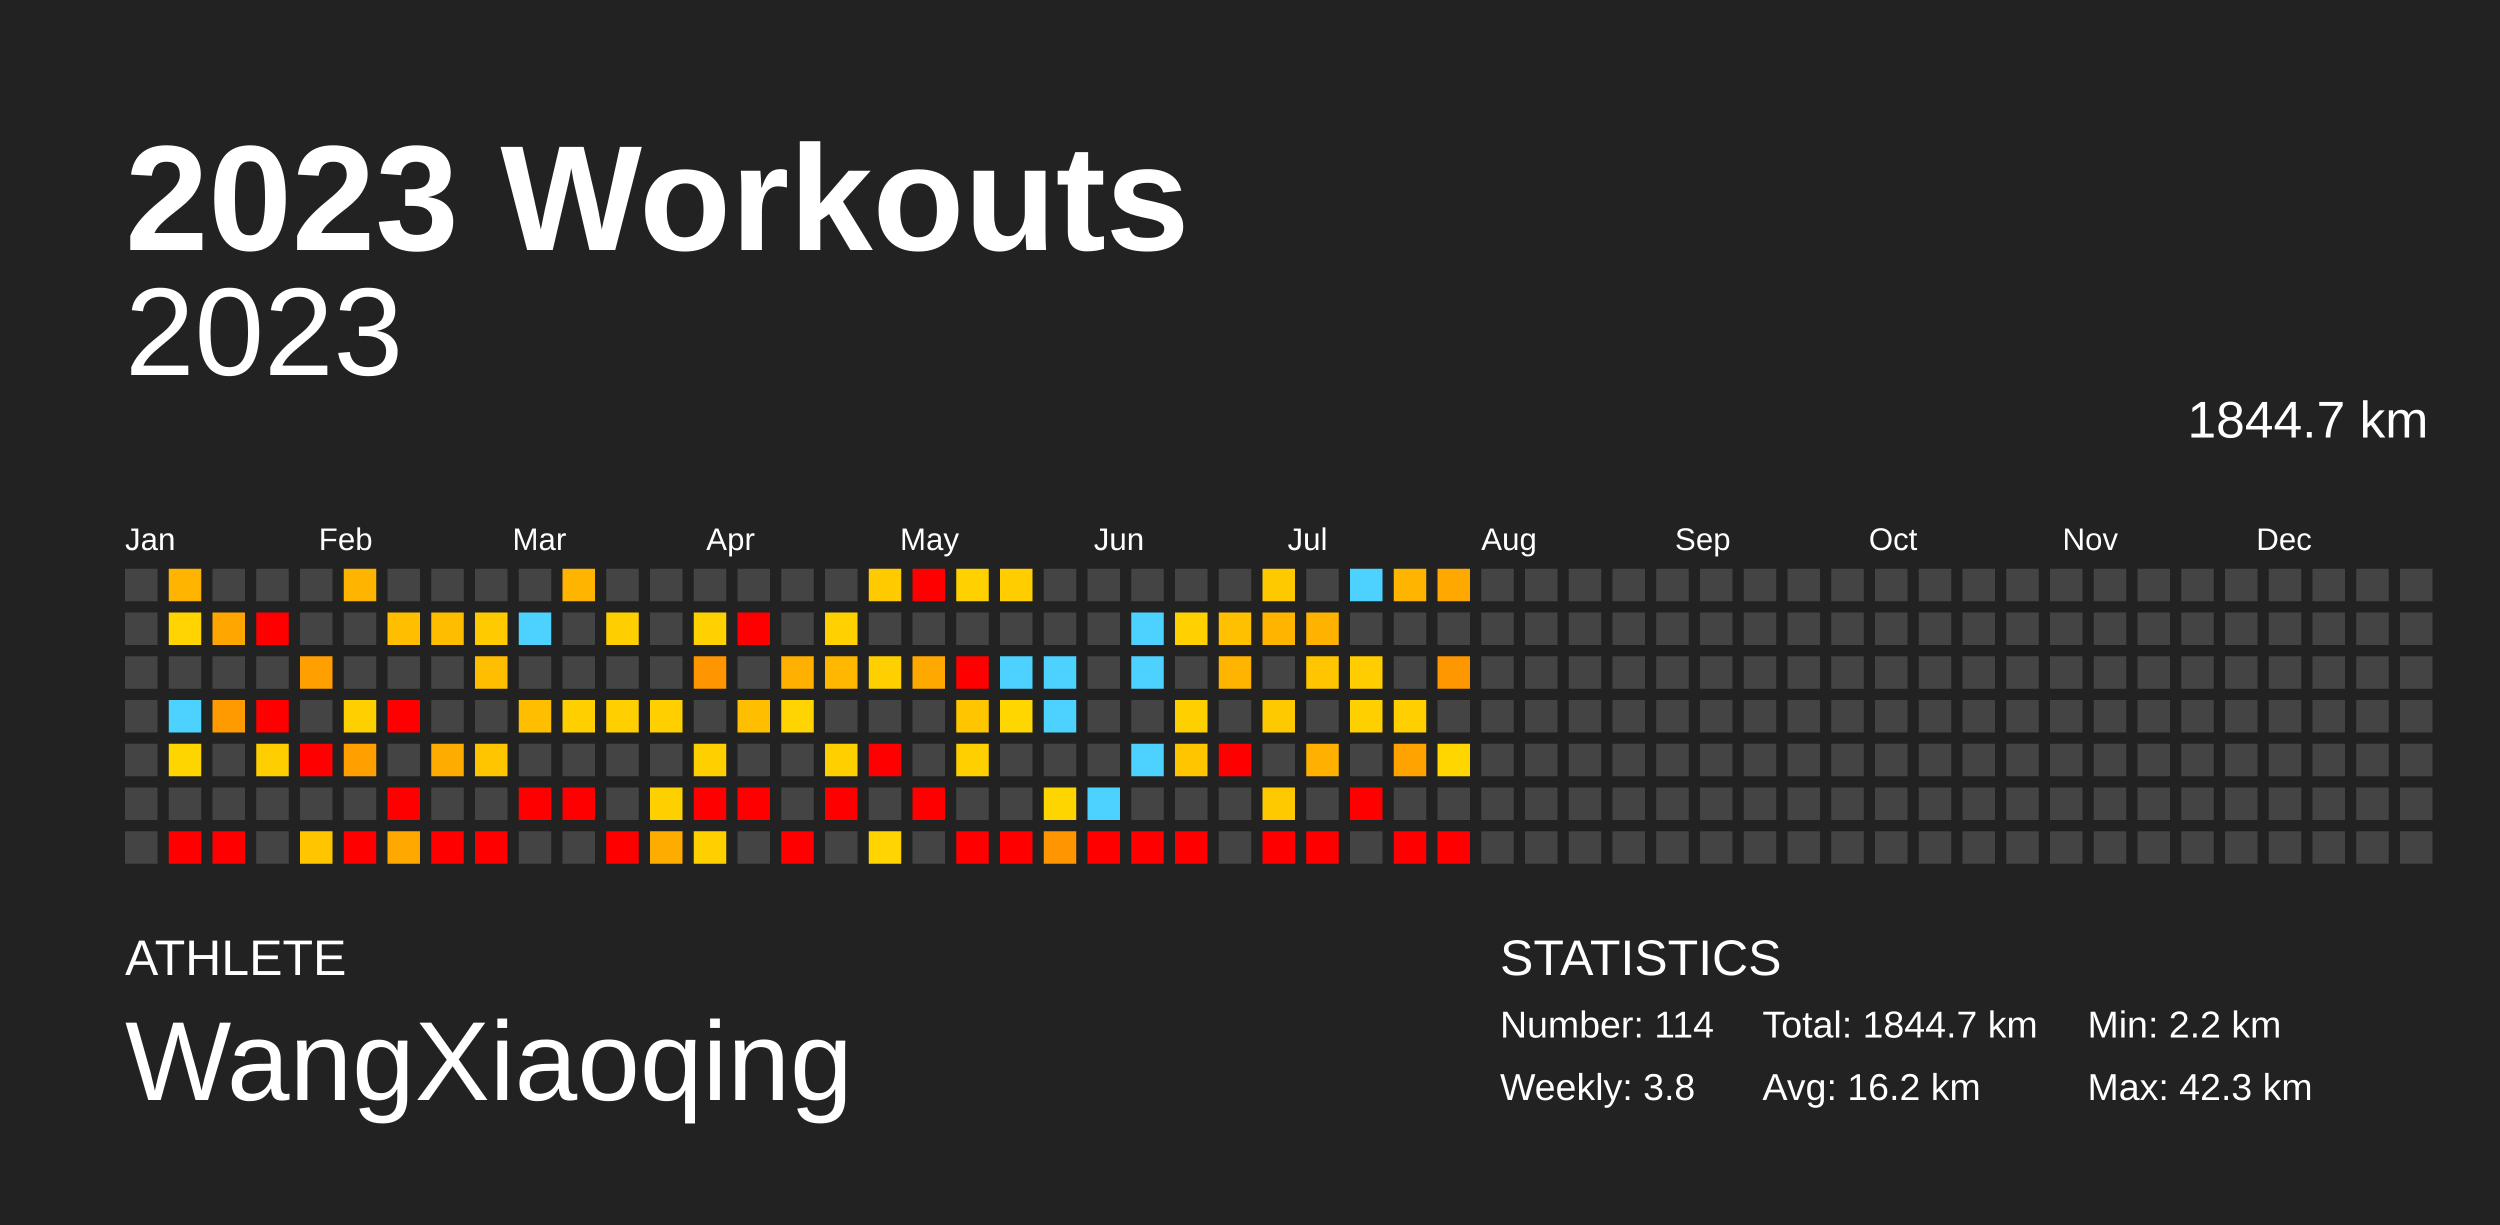
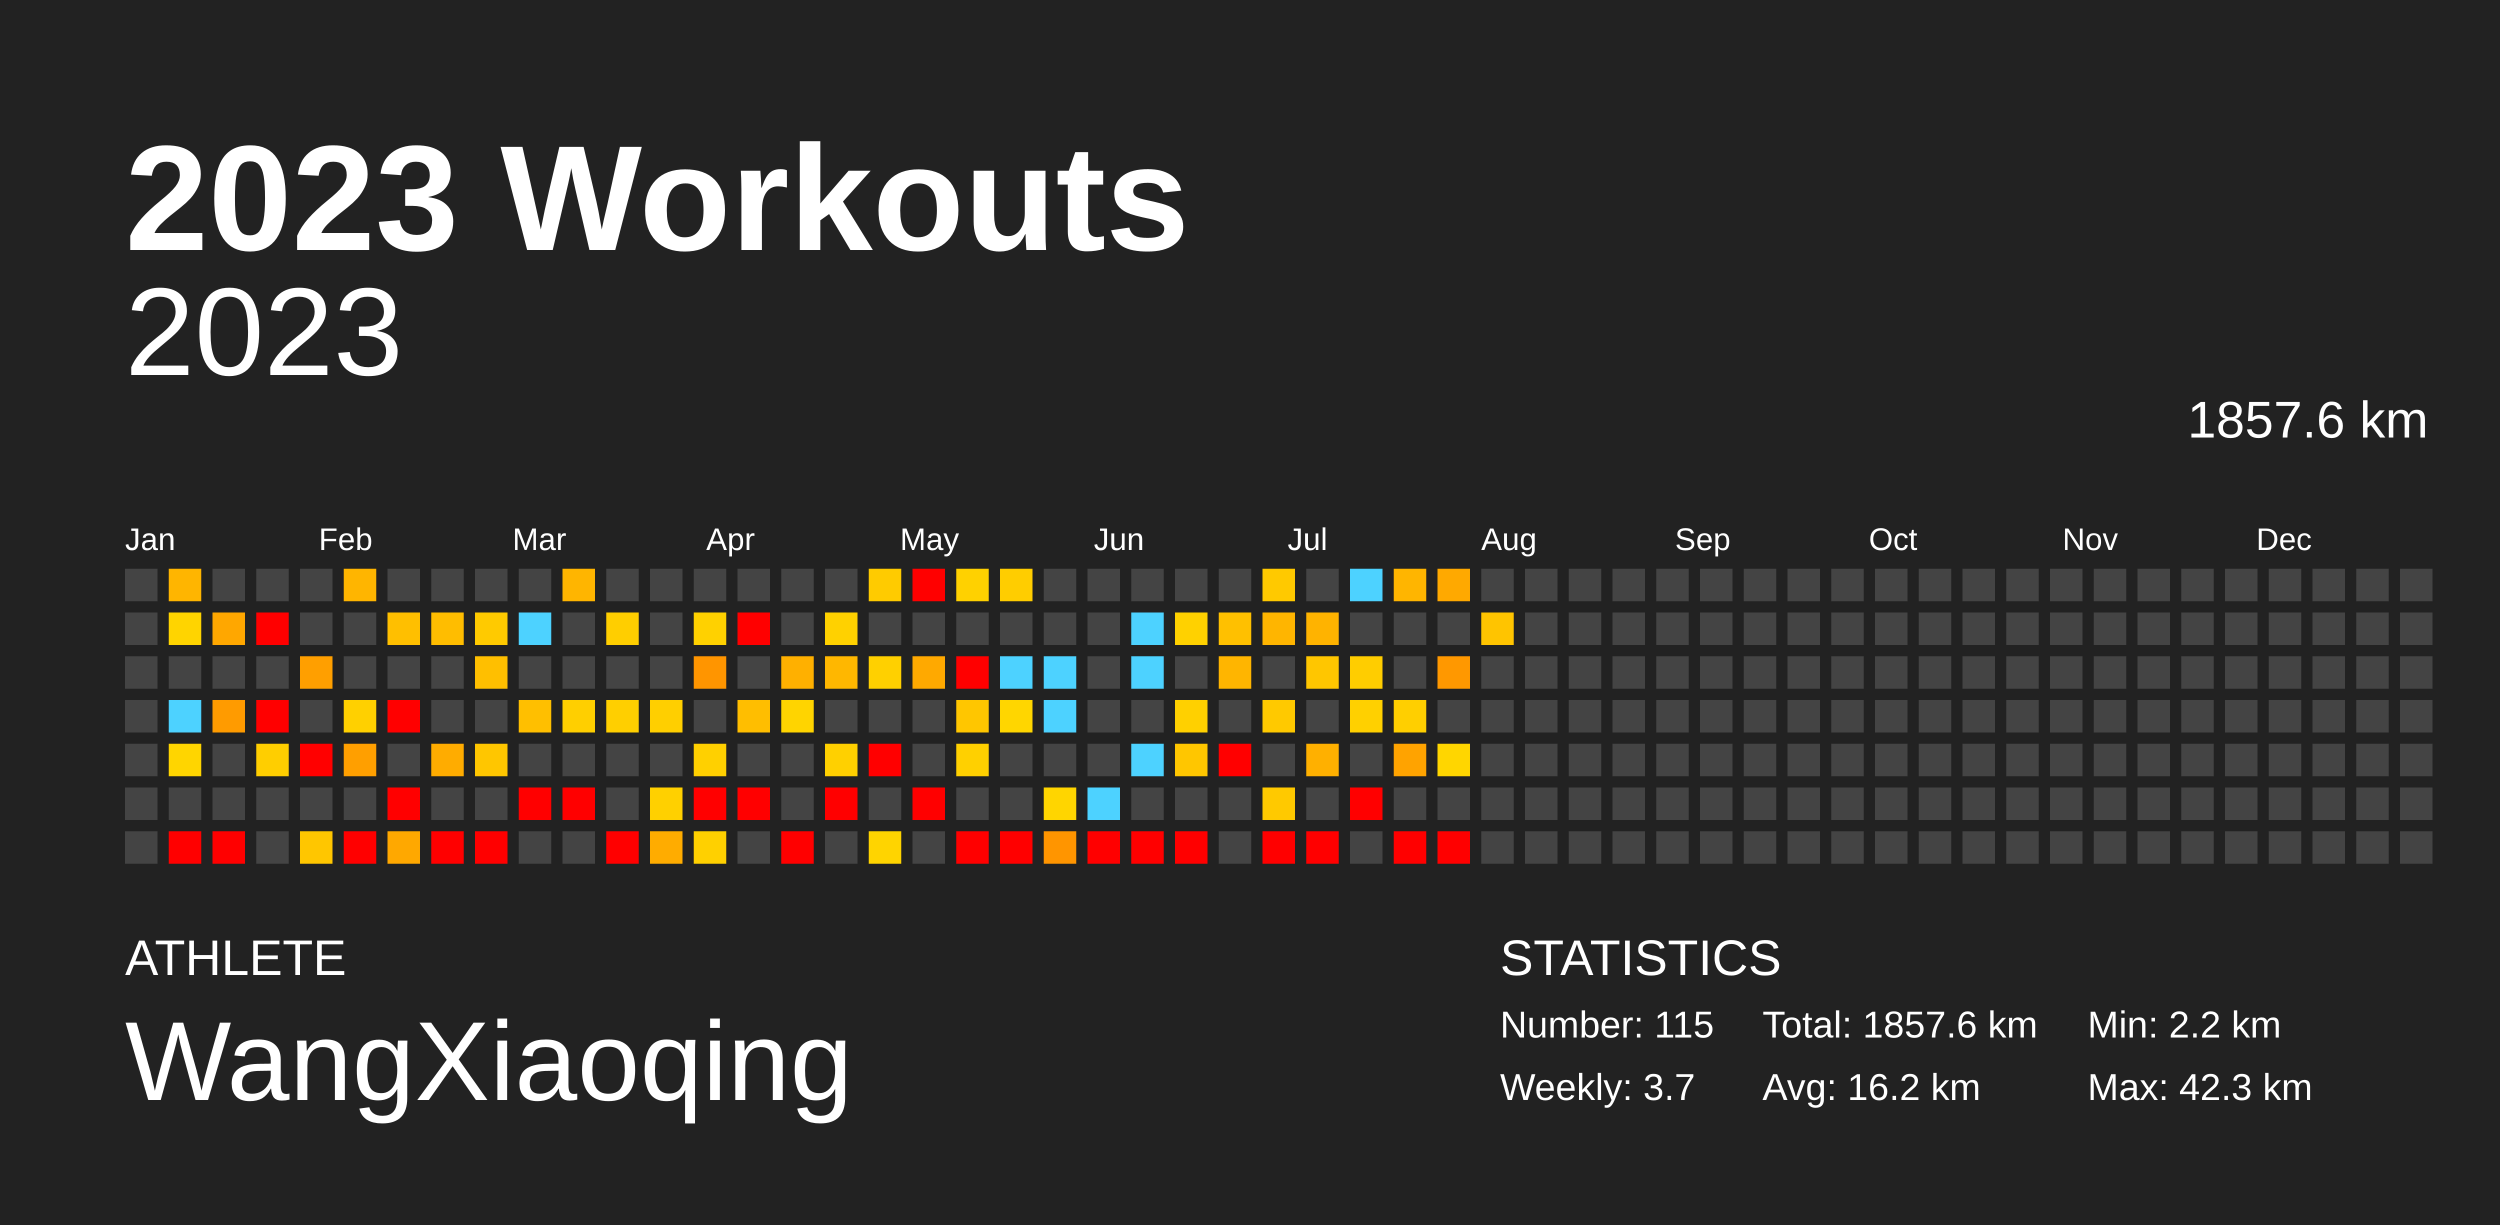
<svg xmlns="http://www.w3.org/2000/svg" baseProfile="full" height="98mm" version="1.1" viewBox="0,0,200,98" width="200mm">
  <defs />
  <rect fill="#222222" height="98" width="200" x="0" y="0" />
  <text fill="#FFFFFF" style="font-size:12px; font-family:Arial; font-weight:bold;" x="10" y="20">2023 Workouts</text>
  <text fill="#FFFFFF" style="font-size:4px; font-family:Arial" x="10" y="78">ATHLETE</text>
  <text fill="#FFFFFF" style="font-size:9px; font-family:Arial" x="10" y="88">WangXiaoqing</text>
  <text fill="#FFFFFF" style="font-size:4px; font-family:Arial" x="120" y="78">STATISTICS</text>
-   <text fill="#FFFFFF" style="font-size:3px; font-family:Arial" x="120" y="83">Number: 114</text>
-   <text fill="#FFFFFF" style="font-size:3px; font-family:Arial" x="120" y="88">Weekly: 3.8</text>
-   <text fill="#FFFFFF" style="font-size:3px; font-family:Arial" x="141" y="83">Total: 1844.7 km</text>
+   <text fill="#FFFFFF" style="font-size:3px; font-family:Arial" x="120" y="83">Number: 115</text>
+   <text fill="#FFFFFF" style="font-size:3px; font-family:Arial" x="120" y="88">Weekly: 3.7</text>
+   <text fill="#FFFFFF" style="font-size:3px; font-family:Arial" x="141" y="83">Total: 1857.6 km</text>
  <text fill="#FFFFFF" style="font-size:3px; font-family:Arial" x="141" y="88">Avg: 16.2 km</text>
  <text fill="#FFFFFF" style="font-size:3px; font-family:Arial" x="167" y="83">Min: 2.2 km</text>
  <text fill="#FFFFFF" style="font-size:3px; font-family:Arial" x="167" y="88">Max: 42.3 km</text>
  <text alignment-baseline="hanging" fill="#FFFFFF" style="font-size:10.0px; font-family:Arial;" x="10" y="30">2023</text>
-   <text alignment-baseline="hanging" fill="#FFFFFF" style="font-size:4.125px; font-family:Arial;" x="175" y="35">1844.7 km</text>
+   <text alignment-baseline="hanging" fill="#FFFFFF" style="font-size:4.125px; font-family:Arial;" x="175" y="35">1857.6 km</text>
  <text fill="#FFFFFF" style="font-size:2.5px; font-family:Arial" x="10.0" y="44">Jan</text>
  <text fill="#FFFFFF" style="font-size:2.5px; font-family:Arial" x="25.5" y="44">Feb</text>
  <text fill="#FFFFFF" style="font-size:2.5px; font-family:Arial" x="41.0" y="44">Mar</text>
  <text fill="#FFFFFF" style="font-size:2.5px; font-family:Arial" x="56.5" y="44">Apr</text>
  <text fill="#FFFFFF" style="font-size:2.5px; font-family:Arial" x="72.0" y="44">May</text>
  <text fill="#FFFFFF" style="font-size:2.5px; font-family:Arial" x="87.5" y="44">Jun</text>
  <text fill="#FFFFFF" style="font-size:2.5px; font-family:Arial" x="103.0" y="44">Jul</text>
  <text fill="#FFFFFF" style="font-size:2.5px; font-family:Arial" x="118.5" y="44">Aug</text>
  <text fill="#FFFFFF" style="font-size:2.5px; font-family:Arial" x="134.0" y="44">Sep</text>
  <text fill="#FFFFFF" style="font-size:2.5px; font-family:Arial" x="149.5" y="44">Oct</text>
  <text fill="#FFFFFF" style="font-size:2.5px; font-family:Arial" x="165.0" y="44">Nov</text>
  <text fill="#FFFFFF" style="font-size:2.5px; font-family:Arial" x="180.5" y="44">Dec</text>
  <rect fill="#444444" height="2.6" width="2.6" x="10.0" y="45.5" />
  <rect fill="#444444" height="2.6" width="2.6" x="10.0" y="49.0" />
  <rect fill="#444444" height="2.6" width="2.6" x="10.0" y="52.5" />
  <rect fill="#444444" height="2.6" width="2.6" x="10.0" y="56.0" />
  <rect fill="#444444" height="2.6" width="2.6" x="10.0" y="59.5" />
  <rect fill="#444444" height="2.6" width="2.6" x="10.0" y="63.0" />
  <rect fill="#444444" height="2.6" width="2.6" x="10.0" y="66.5" />
  <rect fill="#ffb500" height="2.6" width="2.6" x="13.5" y="45.5" />
  <rect fill="#ffd400" height="2.6" width="2.6" x="13.5" y="49.0" />
  <rect fill="#444444" height="2.6" width="2.6" x="13.5" y="52.5" />
  <rect fill="#4dd2ff" height="2.6" width="2.6" x="13.5" y="56.0" />
  <rect fill="#ffd500" height="2.6" width="2.6" x="13.5" y="59.5" />
  <rect fill="#444444" height="2.6" width="2.6" x="13.5" y="63.0" />
  <rect fill="red" height="2.6" width="2.6" x="13.5" y="66.5" />
  <rect fill="#444444" height="2.6" width="2.6" x="17.0" y="45.5" />
  <rect fill="#ffa700" height="2.6" width="2.6" x="17.0" y="49.0" />
  <rect fill="#444444" height="2.6" width="2.6" x="17.0" y="52.5" />
  <rect fill="#ff9b00" height="2.6" width="2.6" x="17.0" y="56.0" />
  <rect fill="#444444" height="2.6" width="2.6" x="17.0" y="59.5" />
  <rect fill="#444444" height="2.6" width="2.6" x="17.0" y="63.0" />
  <rect fill="red" height="2.6" width="2.6" x="17.0" y="66.5" />
  <rect fill="#444444" height="2.6" width="2.6" x="20.5" y="45.5" />
  <rect fill="red" height="2.6" width="2.6" x="20.5" y="49.0" />
  <rect fill="#444444" height="2.6" width="2.6" x="20.5" y="52.5" />
  <rect fill="red" height="2.6" width="2.6" x="20.5" y="56.0" />
  <rect fill="#ffce00" height="2.6" width="2.6" x="20.5" y="59.5" />
  <rect fill="#444444" height="2.6" width="2.6" x="20.5" y="63.0" />
  <rect fill="#444444" height="2.6" width="2.6" x="20.5" y="66.5" />
  <rect fill="#444444" height="2.6" width="2.6" x="24.0" y="45.5" />
  <rect fill="#444444" height="2.6" width="2.6" x="24.0" y="49.0" />
  <rect fill="#ff9f00" height="2.6" width="2.6" x="24.0" y="52.5" />
  <rect fill="#444444" height="2.6" width="2.6" x="24.0" y="56.0" />
  <rect fill="red" height="2.6" width="2.6" x="24.0" y="59.5" />
  <rect fill="#444444" height="2.6" width="2.6" x="24.0" y="63.0" />
  <rect fill="#ffc600" height="2.6" width="2.6" x="24.0" y="66.5" />
  <rect fill="#ffb500" height="2.6" width="2.6" x="27.5" y="45.5" />
  <rect fill="#444444" height="2.6" width="2.6" x="27.5" y="49.0" />
  <rect fill="#444444" height="2.6" width="2.6" x="27.5" y="52.5" />
  <rect fill="#ffd000" height="2.6" width="2.6" x="27.5" y="56.0" />
  <rect fill="#ff9f00" height="2.6" width="2.6" x="27.5" y="59.5" />
  <rect fill="#444444" height="2.6" width="2.6" x="27.5" y="63.0" />
  <rect fill="red" height="2.6" width="2.6" x="27.5" y="66.5" />
  <rect fill="#444444" height="2.6" width="2.6" x="31.0" y="45.5" />
  <rect fill="#ffbf00" height="2.6" width="2.6" x="31.0" y="49.0" />
  <rect fill="#444444" height="2.6" width="2.6" x="31.0" y="52.5" />
  <rect fill="red" height="2.6" width="2.6" x="31.0" y="56.0" />
  <rect fill="#444444" height="2.6" width="2.6" x="31.0" y="59.5" />
  <rect fill="red" height="2.6" width="2.6" x="31.0" y="63.0" />
  <rect fill="#ffa800" height="2.6" width="2.6" x="31.0" y="66.5" />
  <rect fill="#444444" height="2.6" width="2.6" x="34.5" y="45.5" />
  <rect fill="#ffbd00" height="2.6" width="2.6" x="34.5" y="49.0" />
  <rect fill="#444444" height="2.6" width="2.6" x="34.5" y="52.5" />
  <rect fill="#444444" height="2.6" width="2.6" x="34.5" y="56.0" />
  <rect fill="#ffac00" height="2.6" width="2.6" x="34.5" y="59.5" />
  <rect fill="#444444" height="2.6" width="2.6" x="34.5" y="63.0" />
  <rect fill="red" height="2.6" width="2.6" x="34.5" y="66.5" />
  <rect fill="#444444" height="2.6" width="2.6" x="38.0" y="45.5" />
  <rect fill="#ffca00" height="2.6" width="2.6" x="38.0" y="49.0" />
  <rect fill="#ffbf00" height="2.6" width="2.6" x="38.0" y="52.5" />
  <rect fill="#444444" height="2.6" width="2.6" x="38.0" y="56.0" />
  <rect fill="#ffc600" height="2.6" width="2.6" x="38.0" y="59.5" />
  <rect fill="#444444" height="2.6" width="2.6" x="38.0" y="63.0" />
  <rect fill="red" height="2.6" width="2.6" x="38.0" y="66.5" />
  <rect fill="#444444" height="2.6" width="2.6" x="41.5" y="45.5" />
  <rect fill="#4dd2ff" height="2.6" width="2.6" x="41.5" y="49.0" />
  <rect fill="#444444" height="2.6" width="2.6" x="41.5" y="52.5" />
  <rect fill="#ffbf00" height="2.6" width="2.6" x="41.5" y="56.0" />
  <rect fill="#444444" height="2.6" width="2.6" x="41.5" y="59.5" />
  <rect fill="red" height="2.6" width="2.6" x="41.5" y="63.0" />
  <rect fill="#444444" height="2.6" width="2.6" x="41.5" y="66.5" />
  <rect fill="#ffb500" height="2.6" width="2.6" x="45.0" y="45.5" />
  <rect fill="#444444" height="2.6" width="2.6" x="45.0" y="49.0" />
  <rect fill="#444444" height="2.6" width="2.6" x="45.0" y="52.5" />
  <rect fill="#ffcf00" height="2.6" width="2.6" x="45.0" y="56.0" />
  <rect fill="#444444" height="2.6" width="2.6" x="45.0" y="59.5" />
  <rect fill="red" height="2.6" width="2.6" x="45.0" y="63.0" />
  <rect fill="#444444" height="2.6" width="2.6" x="45.0" y="66.5" />
  <rect fill="#444444" height="2.6" width="2.6" x="48.5" y="45.5" />
  <rect fill="#ffce00" height="2.6" width="2.6" x="48.5" y="49.0" />
  <rect fill="#444444" height="2.6" width="2.6" x="48.5" y="52.5" />
  <rect fill="#ffcf00" height="2.6" width="2.6" x="48.5" y="56.0" />
  <rect fill="#444444" height="2.6" width="2.6" x="48.5" y="59.5" />
  <rect fill="#444444" height="2.6" width="2.6" x="48.5" y="63.0" />
  <rect fill="red" height="2.6" width="2.6" x="48.5" y="66.5" />
  <rect fill="#444444" height="2.6" width="2.6" x="52.0" y="45.5" />
  <rect fill="#444444" height="2.6" width="2.6" x="52.0" y="49.0" />
  <rect fill="#444444" height="2.6" width="2.6" x="52.0" y="52.5" />
  <rect fill="#ffcf00" height="2.6" width="2.6" x="52.0" y="56.0" />
  <rect fill="#444444" height="2.6" width="2.6" x="52.0" y="59.5" />
  <rect fill="#ffd000" height="2.6" width="2.6" x="52.0" y="63.0" />
  <rect fill="#ffac00" height="2.6" width="2.6" x="52.0" y="66.5" />
  <rect fill="#444444" height="2.6" width="2.6" x="55.5" y="45.5" />
  <rect fill="#ffd100" height="2.6" width="2.6" x="55.5" y="49.0" />
  <rect fill="#ff9500" height="2.6" width="2.6" x="55.5" y="52.5" />
  <rect fill="#444444" height="2.6" width="2.6" x="55.5" y="56.0" />
  <rect fill="#ffd000" height="2.6" width="2.6" x="55.5" y="59.5" />
  <rect fill="red" height="2.6" width="2.6" x="55.5" y="63.0" />
  <rect fill="#ffd000" height="2.6" width="2.6" x="55.5" y="66.5" />
  <rect fill="#444444" height="2.6" width="2.6" x="59.0" y="45.5" />
  <rect fill="red" height="2.6" width="2.6" x="59.0" y="49.0" />
  <rect fill="#444444" height="2.6" width="2.6" x="59.0" y="52.5" />
  <rect fill="#ffbe00" height="2.6" width="2.6" x="59.0" y="56.0" />
  <rect fill="#444444" height="2.6" width="2.6" x="59.0" y="59.5" />
  <rect fill="red" height="2.6" width="2.6" x="59.0" y="63.0" />
  <rect fill="#444444" height="2.6" width="2.6" x="59.0" y="66.5" />
  <rect fill="#444444" height="2.6" width="2.6" x="62.5" y="45.5" />
  <rect fill="#444444" height="2.6" width="2.6" x="62.5" y="49.0" />
  <rect fill="#ffb000" height="2.6" width="2.6" x="62.5" y="52.5" />
  <rect fill="#ffd400" height="2.6" width="2.6" x="62.5" y="56.0" />
  <rect fill="#444444" height="2.6" width="2.6" x="62.5" y="59.5" />
  <rect fill="#444444" height="2.6" width="2.6" x="62.5" y="63.0" />
  <rect fill="red" height="2.6" width="2.6" x="62.5" y="66.5" />
  <rect fill="#444444" height="2.6" width="2.6" x="66.0" y="45.5" />
  <rect fill="#ffd100" height="2.6" width="2.6" x="66.0" y="49.0" />
  <rect fill="#ffb700" height="2.6" width="2.6" x="66.0" y="52.5" />
  <rect fill="#444444" height="2.6" width="2.6" x="66.0" y="56.0" />
  <rect fill="#ffd000" height="2.6" width="2.6" x="66.0" y="59.5" />
  <rect fill="red" height="2.6" width="2.6" x="66.0" y="63.0" />
  <rect fill="#444444" height="2.6" width="2.6" x="66.0" y="66.5" />
  <rect fill="#ffcb00" height="2.6" width="2.6" x="69.5" y="45.5" />
  <rect fill="#444444" height="2.6" width="2.6" x="69.5" y="49.0" />
  <rect fill="#ffd000" height="2.6" width="2.6" x="69.5" y="52.5" />
  <rect fill="#444444" height="2.6" width="2.6" x="69.5" y="56.0" />
  <rect fill="red" height="2.6" width="2.6" x="69.5" y="59.5" />
  <rect fill="#444444" height="2.6" width="2.6" x="69.5" y="63.0" />
  <rect fill="#ffd400" height="2.6" width="2.6" x="69.5" y="66.5" />
  <rect fill="red" height="2.6" width="2.6" x="73.0" y="45.5" />
  <rect fill="#444444" height="2.6" width="2.6" x="73.0" y="49.0" />
  <rect fill="#ffa900" height="2.6" width="2.6" x="73.0" y="52.5" />
  <rect fill="#444444" height="2.6" width="2.6" x="73.0" y="56.0" />
  <rect fill="#444444" height="2.6" width="2.6" x="73.0" y="59.5" />
  <rect fill="red" height="2.6" width="2.6" x="73.0" y="63.0" />
  <rect fill="#444444" height="2.6" width="2.6" x="73.0" y="66.5" />
  <rect fill="#ffd100" height="2.6" width="2.6" x="76.5" y="45.5" />
  <rect fill="#444444" height="2.6" width="2.6" x="76.5" y="49.0" />
  <rect fill="red" height="2.6" width="2.6" x="76.5" y="52.5" />
  <rect fill="#ffc600" height="2.6" width="2.6" x="76.5" y="56.0" />
  <rect fill="#ffd000" height="2.6" width="2.6" x="76.5" y="59.5" />
  <rect fill="#444444" height="2.6" width="2.6" x="76.5" y="63.0" />
  <rect fill="red" height="2.6" width="2.6" x="76.5" y="66.5" />
  <rect fill="#ffcd00" height="2.6" width="2.6" x="80.0" y="45.5" />
  <rect fill="#444444" height="2.6" width="2.6" x="80.0" y="49.0" />
  <rect fill="#4dd2ff" height="2.6" width="2.6" x="80.0" y="52.5" />
  <rect fill="#ffd600" height="2.6" width="2.6" x="80.0" y="56.0" />
  <rect fill="#444444" height="2.6" width="2.6" x="80.0" y="59.5" />
  <rect fill="#444444" height="2.6" width="2.6" x="80.0" y="63.0" />
  <rect fill="red" height="2.6" width="2.6" x="80.0" y="66.5" />
  <rect fill="#444444" height="2.6" width="2.6" x="83.5" y="45.5" />
  <rect fill="#444444" height="2.6" width="2.6" x="83.5" y="49.0" />
  <rect fill="#4dd2ff" height="2.6" width="2.6" x="83.5" y="52.5" />
  <rect fill="#4dd2ff" height="2.6" width="2.6" x="83.5" y="56.0" />
  <rect fill="#444444" height="2.6" width="2.6" x="83.5" y="59.5" />
  <rect fill="#ffd500" height="2.6" width="2.6" x="83.5" y="63.0" />
  <rect fill="#ff9500" height="2.6" width="2.6" x="83.5" y="66.5" />
  <rect fill="#444444" height="2.6" width="2.6" x="87.0" y="45.5" />
  <rect fill="#444444" height="2.6" width="2.6" x="87.0" y="49.0" />
  <rect fill="#444444" height="2.6" width="2.6" x="87.0" y="52.5" />
  <rect fill="#444444" height="2.6" width="2.6" x="87.0" y="56.0" />
  <rect fill="#444444" height="2.6" width="2.6" x="87.0" y="59.5" />
  <rect fill="#4dd2ff" height="2.6" width="2.6" x="87.0" y="63.0" />
  <rect fill="red" height="2.6" width="2.6" x="87.0" y="66.5" />
  <rect fill="#444444" height="2.6" width="2.6" x="90.5" y="45.5" />
  <rect fill="#4dd2ff" height="2.6" width="2.6" x="90.5" y="49.0" />
  <rect fill="#4dd2ff" height="2.6" width="2.6" x="90.5" y="52.5" />
  <rect fill="#444444" height="2.6" width="2.6" x="90.5" y="56.0" />
  <rect fill="#4dd2ff" height="2.6" width="2.6" x="90.5" y="59.5" />
  <rect fill="#444444" height="2.6" width="2.6" x="90.5" y="63.0" />
  <rect fill="red" height="2.6" width="2.6" x="90.5" y="66.5" />
  <rect fill="#444444" height="2.6" width="2.6" x="94.0" y="45.5" />
  <rect fill="#ffd100" height="2.6" width="2.6" x="94.0" y="49.0" />
  <rect fill="#444444" height="2.6" width="2.6" x="94.0" y="52.5" />
  <rect fill="#ffd000" height="2.6" width="2.6" x="94.0" y="56.0" />
  <rect fill="#ffc600" height="2.6" width="2.6" x="94.0" y="59.5" />
  <rect fill="#444444" height="2.6" width="2.6" x="94.0" y="63.0" />
  <rect fill="red" height="2.6" width="2.6" x="94.0" y="66.5" />
  <rect fill="#444444" height="2.6" width="2.6" x="97.5" y="45.5" />
  <rect fill="#ffc000" height="2.6" width="2.6" x="97.5" y="49.0" />
  <rect fill="#ffb500" height="2.6" width="2.6" x="97.5" y="52.5" />
  <rect fill="#444444" height="2.6" width="2.6" x="97.5" y="56.0" />
  <rect fill="red" height="2.6" width="2.6" x="97.5" y="59.5" />
  <rect fill="#444444" height="2.6" width="2.6" x="97.5" y="63.0" />
  <rect fill="#444444" height="2.6" width="2.6" x="97.5" y="66.5" />
  <rect fill="#ffc900" height="2.6" width="2.6" x="101.0" y="45.5" />
  <rect fill="#ffb500" height="2.6" width="2.6" x="101.0" y="49.0" />
  <rect fill="#444444" height="2.6" width="2.6" x="101.0" y="52.5" />
  <rect fill="#ffc900" height="2.6" width="2.6" x="101.0" y="56.0" />
  <rect fill="#444444" height="2.6" width="2.6" x="101.0" y="59.5" />
  <rect fill="#ffc900" height="2.6" width="2.6" x="101.0" y="63.0" />
  <rect fill="red" height="2.6" width="2.6" x="101.0" y="66.5" />
  <rect fill="#444444" height="2.6" width="2.6" x="104.5" y="45.5" />
  <rect fill="#ffb300" height="2.6" width="2.6" x="104.5" y="49.0" />
  <rect fill="#ffc600" height="2.6" width="2.6" x="104.5" y="52.5" />
  <rect fill="#444444" height="2.6" width="2.6" x="104.5" y="56.0" />
  <rect fill="#ffb000" height="2.6" width="2.6" x="104.5" y="59.5" />
  <rect fill="#444444" height="2.6" width="2.6" x="104.5" y="63.0" />
  <rect fill="red" height="2.6" width="2.6" x="104.5" y="66.5" />
  <rect fill="#4dd2ff" height="2.6" width="2.6" x="108.0" y="45.5" />
  <rect fill="#444444" height="2.6" width="2.6" x="108.0" y="49.0" />
  <rect fill="#ffcd00" height="2.6" width="2.6" x="108.0" y="52.5" />
  <rect fill="#ffd000" height="2.6" width="2.6" x="108.0" y="56.0" />
  <rect fill="#444444" height="2.6" width="2.6" x="108.0" y="59.5" />
  <rect fill="red" height="2.6" width="2.6" x="108.0" y="63.0" />
  <rect fill="#444444" height="2.6" width="2.6" x="108.0" y="66.5" />
  <rect fill="#ffb500" height="2.6" width="2.6" x="111.5" y="45.5" />
  <rect fill="#444444" height="2.6" width="2.6" x="111.5" y="49.0" />
  <rect fill="#444444" height="2.6" width="2.6" x="111.5" y="52.5" />
  <rect fill="#ffcf00" height="2.6" width="2.6" x="111.5" y="56.0" />
  <rect fill="#ffa300" height="2.6" width="2.6" x="111.5" y="59.5" />
  <rect fill="#444444" height="2.6" width="2.6" x="111.5" y="63.0" />
  <rect fill="red" height="2.6" width="2.6" x="111.5" y="66.5" />
  <rect fill="#ffa900" height="2.6" width="2.6" x="115.0" y="45.5" />
  <rect fill="#444444" height="2.6" width="2.6" x="115.0" y="49.0" />
  <rect fill="#ff9800" height="2.6" width="2.6" x="115.0" y="52.5" />
  <rect fill="#444444" height="2.6" width="2.6" x="115.0" y="56.0" />
  <rect fill="#ffd600" height="2.6" width="2.6" x="115.0" y="59.5" />
  <rect fill="#444444" height="2.6" width="2.6" x="115.0" y="63.0" />
  <rect fill="red" height="2.6" width="2.6" x="115.0" y="66.5" />
  <rect fill="#444444" height="2.6" width="2.6" x="118.5" y="45.5" />
-   <rect fill="#444444" height="2.6" width="2.6" x="118.5" y="49.0" />
+   <rect fill="#ffc400" height="2.6" width="2.6" x="118.5" y="49.0" />
  <rect fill="#444444" height="2.6" width="2.6" x="118.5" y="52.5" />
  <rect fill="#444444" height="2.6" width="2.6" x="118.5" y="56.0" />
  <rect fill="#444444" height="2.6" width="2.6" x="118.5" y="59.5" />
  <rect fill="#444444" height="2.6" width="2.6" x="118.5" y="63.0" />
  <rect fill="#444444" height="2.6" width="2.6" x="118.5" y="66.5" />
  <rect fill="#444444" height="2.6" width="2.6" x="122.0" y="45.5" />
  <rect fill="#444444" height="2.6" width="2.6" x="122.0" y="49.0" />
  <rect fill="#444444" height="2.6" width="2.6" x="122.0" y="52.5" />
  <rect fill="#444444" height="2.6" width="2.6" x="122.0" y="56.0" />
  <rect fill="#444444" height="2.6" width="2.6" x="122.0" y="59.5" />
  <rect fill="#444444" height="2.6" width="2.6" x="122.0" y="63.0" />
  <rect fill="#444444" height="2.6" width="2.6" x="122.0" y="66.5" />
  <rect fill="#444444" height="2.6" width="2.6" x="125.5" y="45.5" />
  <rect fill="#444444" height="2.6" width="2.6" x="125.5" y="49.0" />
  <rect fill="#444444" height="2.6" width="2.6" x="125.5" y="52.5" />
  <rect fill="#444444" height="2.6" width="2.6" x="125.5" y="56.0" />
  <rect fill="#444444" height="2.6" width="2.6" x="125.5" y="59.5" />
  <rect fill="#444444" height="2.6" width="2.6" x="125.5" y="63.0" />
  <rect fill="#444444" height="2.6" width="2.6" x="125.5" y="66.5" />
  <rect fill="#444444" height="2.6" width="2.6" x="129.0" y="45.5" />
  <rect fill="#444444" height="2.6" width="2.6" x="129.0" y="49.0" />
  <rect fill="#444444" height="2.6" width="2.6" x="129.0" y="52.5" />
  <rect fill="#444444" height="2.6" width="2.6" x="129.0" y="56.0" />
  <rect fill="#444444" height="2.6" width="2.6" x="129.0" y="59.5" />
  <rect fill="#444444" height="2.6" width="2.6" x="129.0" y="63.0" />
  <rect fill="#444444" height="2.6" width="2.6" x="129.0" y="66.5" />
  <rect fill="#444444" height="2.6" width="2.6" x="132.5" y="45.5" />
  <rect fill="#444444" height="2.6" width="2.6" x="132.5" y="49.0" />
  <rect fill="#444444" height="2.6" width="2.6" x="132.5" y="52.5" />
  <rect fill="#444444" height="2.6" width="2.6" x="132.5" y="56.0" />
  <rect fill="#444444" height="2.6" width="2.6" x="132.5" y="59.5" />
  <rect fill="#444444" height="2.6" width="2.6" x="132.5" y="63.0" />
  <rect fill="#444444" height="2.6" width="2.6" x="132.5" y="66.5" />
  <rect fill="#444444" height="2.6" width="2.6" x="136.0" y="45.5" />
  <rect fill="#444444" height="2.6" width="2.6" x="136.0" y="49.0" />
  <rect fill="#444444" height="2.6" width="2.6" x="136.0" y="52.5" />
  <rect fill="#444444" height="2.6" width="2.6" x="136.0" y="56.0" />
  <rect fill="#444444" height="2.6" width="2.6" x="136.0" y="59.5" />
  <rect fill="#444444" height="2.6" width="2.6" x="136.0" y="63.0" />
  <rect fill="#444444" height="2.6" width="2.6" x="136.0" y="66.5" />
  <rect fill="#444444" height="2.6" width="2.6" x="139.5" y="45.5" />
  <rect fill="#444444" height="2.6" width="2.6" x="139.5" y="49.0" />
  <rect fill="#444444" height="2.6" width="2.6" x="139.5" y="52.5" />
  <rect fill="#444444" height="2.6" width="2.6" x="139.5" y="56.0" />
  <rect fill="#444444" height="2.6" width="2.6" x="139.5" y="59.5" />
  <rect fill="#444444" height="2.6" width="2.6" x="139.5" y="63.0" />
  <rect fill="#444444" height="2.6" width="2.6" x="139.5" y="66.5" />
  <rect fill="#444444" height="2.6" width="2.6" x="143.0" y="45.5" />
  <rect fill="#444444" height="2.6" width="2.6" x="143.0" y="49.0" />
  <rect fill="#444444" height="2.6" width="2.6" x="143.0" y="52.5" />
  <rect fill="#444444" height="2.6" width="2.6" x="143.0" y="56.0" />
  <rect fill="#444444" height="2.6" width="2.6" x="143.0" y="59.5" />
  <rect fill="#444444" height="2.6" width="2.6" x="143.0" y="63.0" />
  <rect fill="#444444" height="2.6" width="2.6" x="143.0" y="66.5" />
  <rect fill="#444444" height="2.6" width="2.6" x="146.5" y="45.5" />
  <rect fill="#444444" height="2.6" width="2.6" x="146.5" y="49.0" />
  <rect fill="#444444" height="2.6" width="2.6" x="146.5" y="52.5" />
  <rect fill="#444444" height="2.6" width="2.6" x="146.5" y="56.0" />
  <rect fill="#444444" height="2.6" width="2.6" x="146.5" y="59.5" />
  <rect fill="#444444" height="2.6" width="2.6" x="146.5" y="63.0" />
  <rect fill="#444444" height="2.6" width="2.6" x="146.5" y="66.5" />
  <rect fill="#444444" height="2.6" width="2.6" x="150.0" y="45.5" />
  <rect fill="#444444" height="2.6" width="2.6" x="150.0" y="49.0" />
  <rect fill="#444444" height="2.6" width="2.6" x="150.0" y="52.5" />
  <rect fill="#444444" height="2.6" width="2.6" x="150.0" y="56.0" />
  <rect fill="#444444" height="2.6" width="2.6" x="150.0" y="59.5" />
  <rect fill="#444444" height="2.6" width="2.6" x="150.0" y="63.0" />
  <rect fill="#444444" height="2.6" width="2.6" x="150.0" y="66.5" />
  <rect fill="#444444" height="2.6" width="2.6" x="153.5" y="45.5" />
  <rect fill="#444444" height="2.6" width="2.6" x="153.5" y="49.0" />
  <rect fill="#444444" height="2.6" width="2.6" x="153.5" y="52.5" />
  <rect fill="#444444" height="2.6" width="2.6" x="153.5" y="56.0" />
  <rect fill="#444444" height="2.6" width="2.6" x="153.5" y="59.5" />
  <rect fill="#444444" height="2.6" width="2.6" x="153.5" y="63.0" />
  <rect fill="#444444" height="2.6" width="2.6" x="153.5" y="66.5" />
  <rect fill="#444444" height="2.6" width="2.6" x="157.0" y="45.5" />
  <rect fill="#444444" height="2.6" width="2.6" x="157.0" y="49.0" />
  <rect fill="#444444" height="2.6" width="2.6" x="157.0" y="52.5" />
  <rect fill="#444444" height="2.6" width="2.6" x="157.0" y="56.0" />
  <rect fill="#444444" height="2.6" width="2.6" x="157.0" y="59.5" />
  <rect fill="#444444" height="2.6" width="2.6" x="157.0" y="63.0" />
  <rect fill="#444444" height="2.6" width="2.6" x="157.0" y="66.5" />
  <rect fill="#444444" height="2.6" width="2.6" x="160.5" y="45.5" />
  <rect fill="#444444" height="2.6" width="2.6" x="160.5" y="49.0" />
  <rect fill="#444444" height="2.6" width="2.6" x="160.5" y="52.5" />
  <rect fill="#444444" height="2.6" width="2.6" x="160.5" y="56.0" />
  <rect fill="#444444" height="2.6" width="2.6" x="160.5" y="59.5" />
  <rect fill="#444444" height="2.6" width="2.6" x="160.5" y="63.0" />
  <rect fill="#444444" height="2.6" width="2.6" x="160.5" y="66.5" />
  <rect fill="#444444" height="2.6" width="2.6" x="164.0" y="45.5" />
  <rect fill="#444444" height="2.6" width="2.6" x="164.0" y="49.0" />
  <rect fill="#444444" height="2.6" width="2.6" x="164.0" y="52.5" />
  <rect fill="#444444" height="2.6" width="2.6" x="164.0" y="56.0" />
  <rect fill="#444444" height="2.6" width="2.6" x="164.0" y="59.5" />
  <rect fill="#444444" height="2.6" width="2.6" x="164.0" y="63.0" />
  <rect fill="#444444" height="2.6" width="2.6" x="164.0" y="66.5" />
  <rect fill="#444444" height="2.6" width="2.6" x="167.5" y="45.5" />
  <rect fill="#444444" height="2.6" width="2.6" x="167.5" y="49.0" />
  <rect fill="#444444" height="2.6" width="2.6" x="167.5" y="52.5" />
  <rect fill="#444444" height="2.6" width="2.6" x="167.5" y="56.0" />
  <rect fill="#444444" height="2.6" width="2.6" x="167.5" y="59.5" />
  <rect fill="#444444" height="2.6" width="2.6" x="167.5" y="63.0" />
  <rect fill="#444444" height="2.6" width="2.6" x="167.5" y="66.5" />
  <rect fill="#444444" height="2.6" width="2.6" x="171.0" y="45.5" />
  <rect fill="#444444" height="2.6" width="2.6" x="171.0" y="49.0" />
  <rect fill="#444444" height="2.6" width="2.6" x="171.0" y="52.5" />
  <rect fill="#444444" height="2.6" width="2.6" x="171.0" y="56.0" />
  <rect fill="#444444" height="2.6" width="2.6" x="171.0" y="59.5" />
  <rect fill="#444444" height="2.6" width="2.6" x="171.0" y="63.0" />
  <rect fill="#444444" height="2.6" width="2.6" x="171.0" y="66.5" />
  <rect fill="#444444" height="2.6" width="2.6" x="174.5" y="45.5" />
  <rect fill="#444444" height="2.6" width="2.6" x="174.5" y="49.0" />
  <rect fill="#444444" height="2.6" width="2.6" x="174.5" y="52.5" />
  <rect fill="#444444" height="2.6" width="2.6" x="174.5" y="56.0" />
  <rect fill="#444444" height="2.6" width="2.6" x="174.5" y="59.5" />
  <rect fill="#444444" height="2.6" width="2.6" x="174.5" y="63.0" />
  <rect fill="#444444" height="2.6" width="2.6" x="174.5" y="66.5" />
  <rect fill="#444444" height="2.6" width="2.6" x="178.0" y="45.5" />
  <rect fill="#444444" height="2.6" width="2.6" x="178.0" y="49.0" />
  <rect fill="#444444" height="2.6" width="2.6" x="178.0" y="52.5" />
  <rect fill="#444444" height="2.6" width="2.6" x="178.0" y="56.0" />
  <rect fill="#444444" height="2.6" width="2.6" x="178.0" y="59.5" />
  <rect fill="#444444" height="2.6" width="2.6" x="178.0" y="63.0" />
  <rect fill="#444444" height="2.6" width="2.6" x="178.0" y="66.5" />
  <rect fill="#444444" height="2.6" width="2.6" x="181.5" y="45.5" />
  <rect fill="#444444" height="2.6" width="2.6" x="181.5" y="49.0" />
  <rect fill="#444444" height="2.6" width="2.6" x="181.5" y="52.5" />
  <rect fill="#444444" height="2.6" width="2.6" x="181.5" y="56.0" />
  <rect fill="#444444" height="2.6" width="2.6" x="181.5" y="59.5" />
  <rect fill="#444444" height="2.6" width="2.6" x="181.5" y="63.0" />
  <rect fill="#444444" height="2.6" width="2.6" x="181.5" y="66.5" />
  <rect fill="#444444" height="2.6" width="2.6" x="185.0" y="45.5" />
  <rect fill="#444444" height="2.6" width="2.6" x="185.0" y="49.0" />
  <rect fill="#444444" height="2.6" width="2.6" x="185.0" y="52.5" />
  <rect fill="#444444" height="2.6" width="2.6" x="185.0" y="56.0" />
  <rect fill="#444444" height="2.6" width="2.6" x="185.0" y="59.5" />
  <rect fill="#444444" height="2.6" width="2.6" x="185.0" y="63.0" />
  <rect fill="#444444" height="2.6" width="2.6" x="185.0" y="66.5" />
  <rect fill="#444444" height="2.6" width="2.6" x="188.5" y="45.5" />
  <rect fill="#444444" height="2.6" width="2.6" x="188.5" y="49.0" />
  <rect fill="#444444" height="2.6" width="2.6" x="188.5" y="52.5" />
  <rect fill="#444444" height="2.6" width="2.6" x="188.5" y="56.0" />
  <rect fill="#444444" height="2.6" width="2.6" x="188.5" y="59.5" />
  <rect fill="#444444" height="2.6" width="2.6" x="188.5" y="63.0" />
  <rect fill="#444444" height="2.6" width="2.6" x="188.5" y="66.5" />
  <rect fill="#444444" height="2.6" width="2.6" x="192.0" y="45.5" />
  <rect fill="#444444" height="2.6" width="2.6" x="192.0" y="49.0" />
  <rect fill="#444444" height="2.6" width="2.6" x="192.0" y="52.5" />
  <rect fill="#444444" height="2.6" width="2.6" x="192.0" y="56.0" />
  <rect fill="#444444" height="2.6" width="2.6" x="192.0" y="59.5" />
  <rect fill="#444444" height="2.6" width="2.6" x="192.0" y="63.0" />
  <rect fill="#444444" height="2.6" width="2.6" x="192.0" y="66.5" />
</svg>
